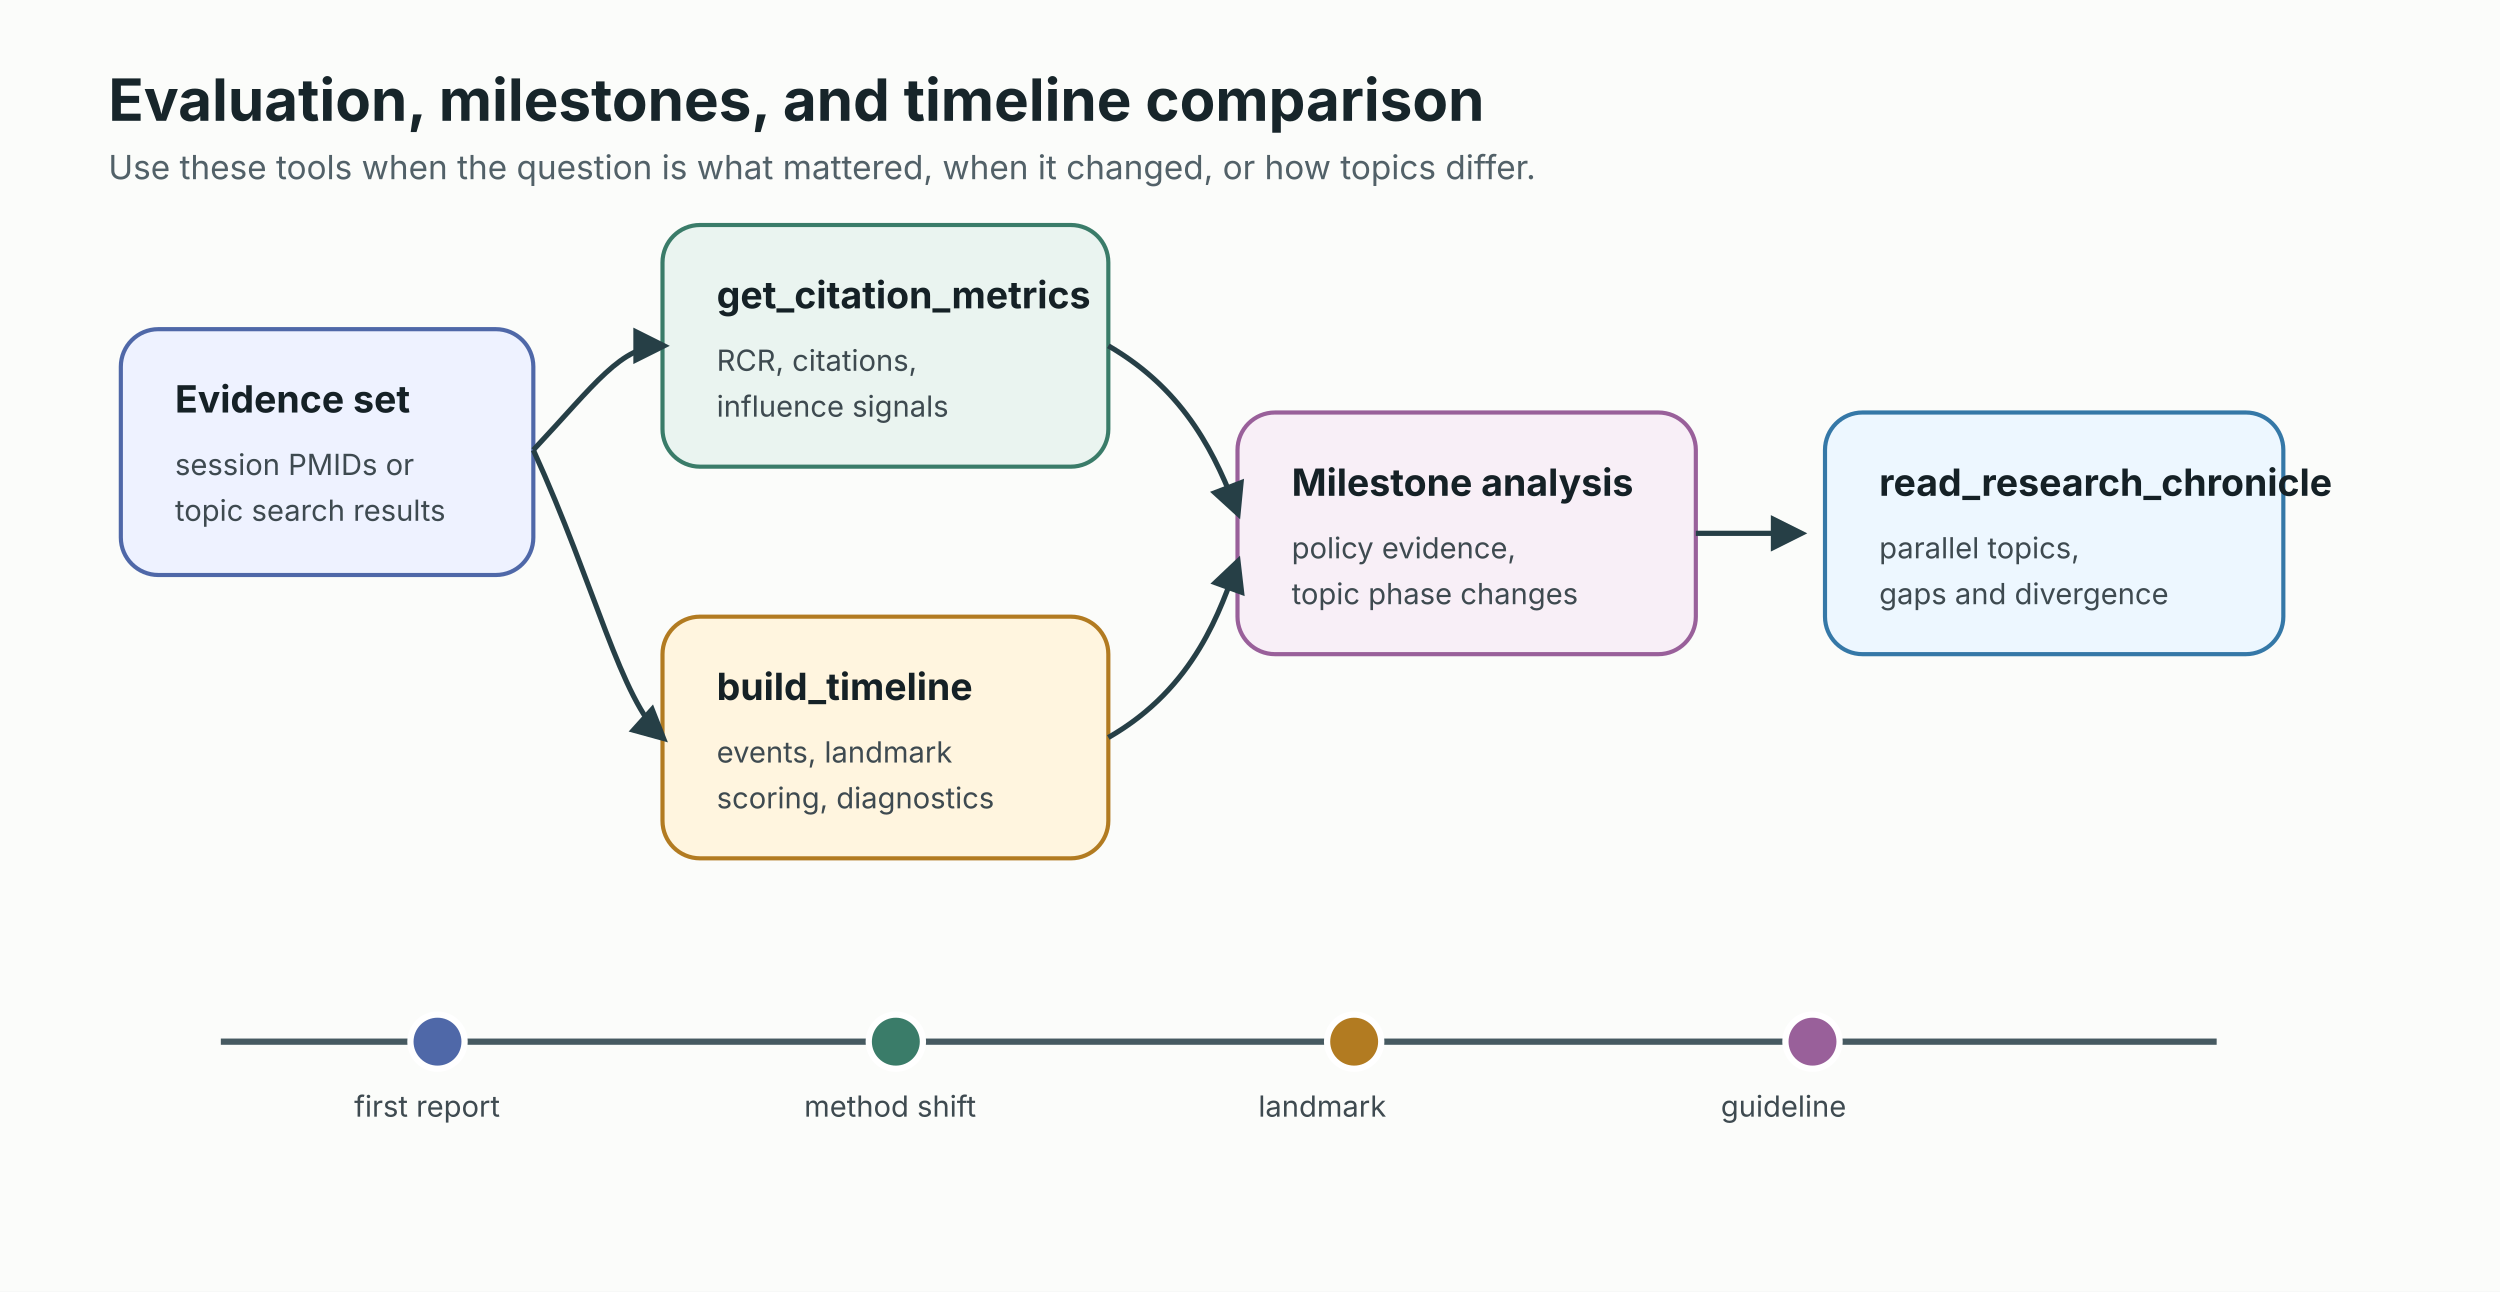
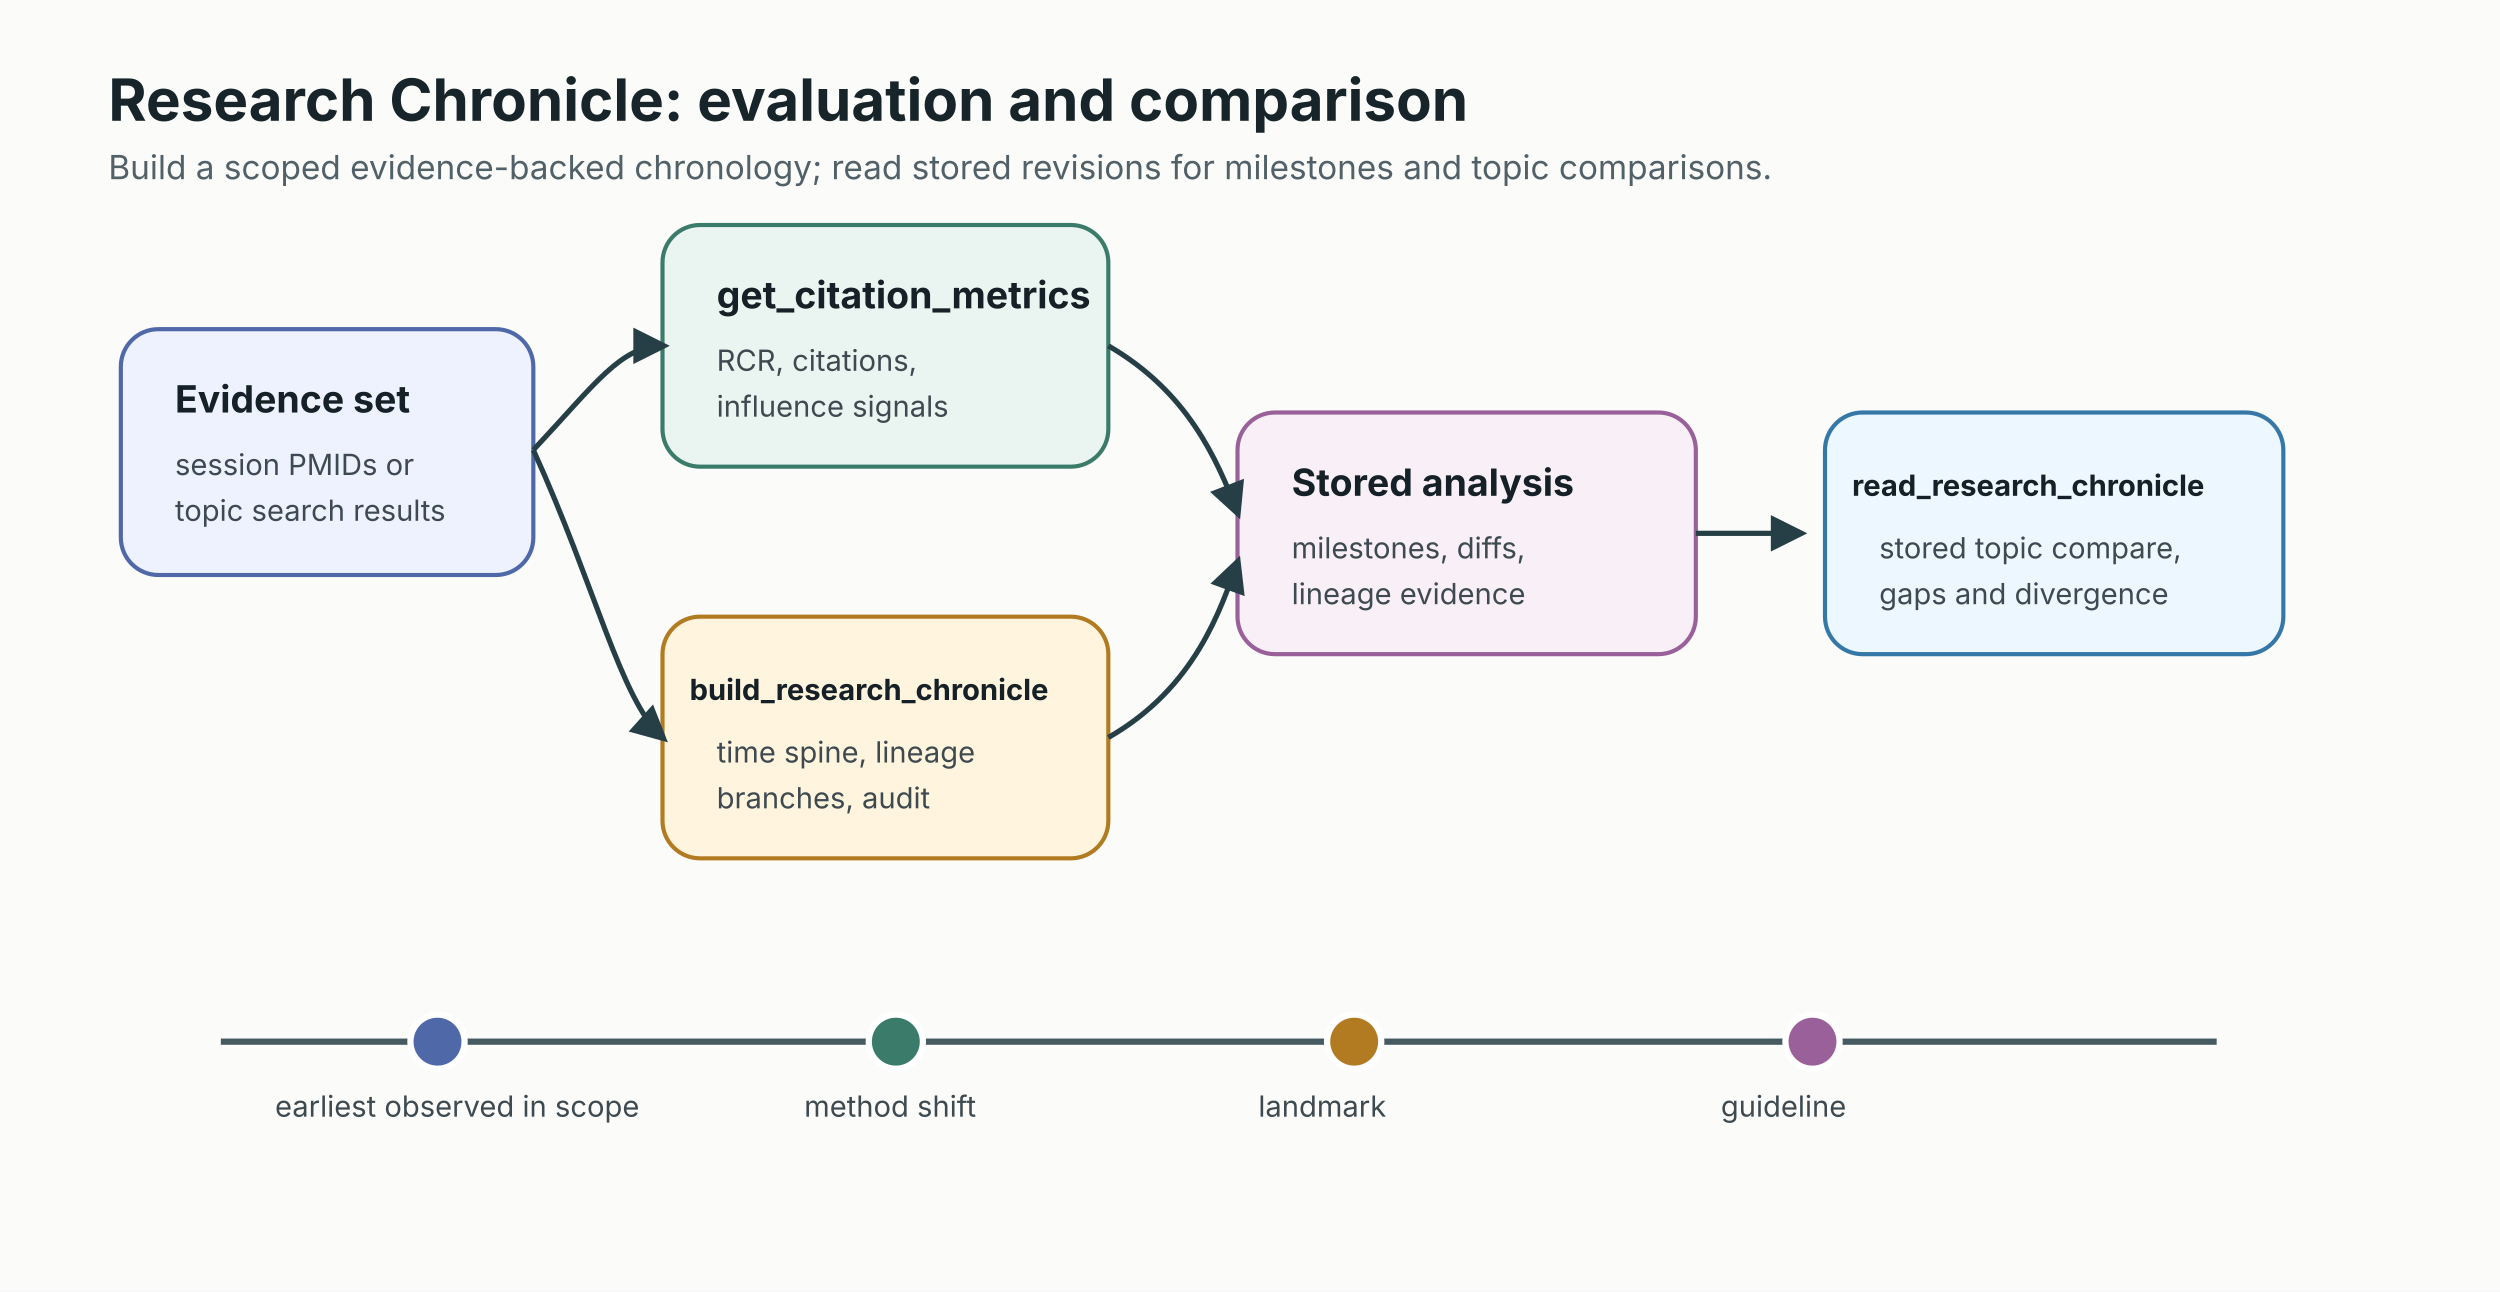
<svg xmlns="http://www.w3.org/2000/svg" width="1200" height="620" viewBox="0 0 1200 620" role="img" aria-labelledby="title desc">
  <defs>
    <marker id="arrow" viewBox="0 0 10 10" refX="8" refY="5" markerWidth="7" markerHeight="7" orient="auto-start-reverse">
      <path d="M 0 0 L 10 5 L 0 10 z" fill="#263f46" />
    </marker>
    <style>
      .bg { fill: #fbfcfa; }
      .title { font: 700 28px system-ui, -apple-system, BlinkMacSystemFont, "Segoe UI", sans-serif; fill: #17252a; }
      .subtitle { font: 400 16px system-ui, -apple-system, BlinkMacSystemFont, "Segoe UI", sans-serif; fill: #526168; }
      .box { stroke-width: 2; rx: 18; }
      .label { font: 700 18px system-ui, -apple-system, BlinkMacSystemFont, "Segoe UI", sans-serif; fill: #152126; }
+       .tool { font-size: 14px; }
      .body { font: 400 14px system-ui, -apple-system, BlinkMacSystemFont, "Segoe UI", sans-serif; fill: #3e4a50; }
      .arrow { fill: none; stroke: #263f46; stroke-width: 2.5; marker-end: url(#arrow); }
      .axis { stroke: #465a61; stroke-width: 3; }
      .dot { stroke: #ffffff; stroke-width: 3; }
    </style>
  </defs>
  <rect class="bg" width="1200" height="620" />
-   <text class="title" x="52" y="58">Evaluation, milestones, and timeline comparison</text>
-   <text class="subtitle" x="52" y="86">Use these tools when the question is what mattered, when it changed, or how topics differ.</text>
+   <text class="title" x="52" y="58">Research Chronicle: evaluation and comparison</text>
+   <text class="subtitle" x="52" y="86">Build a scoped evidence-backed chronology; read stored revisions for milestones and topic comparisons.</text>
  <rect class="box" x="58" y="158" width="198" height="118" fill="#eef2ff" stroke="#4f68a8" />
  <text class="label" x="84" y="198">Evidence set</text>
  <text class="body" x="84" y="228">session PMIDs or</text>
  <text class="body" x="84" y="250">topic search results</text>
  <rect class="box" x="318" y="108" width="214" height="116" fill="#eaf4f0" stroke="#3a7c69" />
  <text class="label" x="344" y="148">get_citation_metrics</text>
  <text class="body" x="344" y="178">RCR, citations,</text>
  <text class="body" x="344" y="200">influence signals</text>
  <rect class="box" x="318" y="296" width="214" height="116" fill="#fff5df" stroke="#b27b21" />
-   <text class="label" x="344" y="336">build_timeline</text>
-   <text class="body" x="344" y="366">events, landmark</text>
-   <text class="body" x="344" y="388">scoring, diagnostics</text>
+   <text class="label tool" x="331" y="336">build_research_chronicle</text>
+   <text class="body" x="344" y="366">time spine, lineage</text>
+   <text class="body" x="344" y="388">branches, audit</text>
  <rect class="box" x="594" y="198" width="220" height="116" fill="#f8eff7" stroke="#99609a" />
-   <text class="label" x="620" y="238">Milestone analysis</text>
-   <text class="body" x="620" y="268">policy evidence,</text>
-   <text class="body" x="620" y="290">topic phase changes</text>
+   <text class="label" x="620" y="238">Stored analysis</text>
+   <text class="body" x="620" y="268">milestones, diffs,</text>
+   <text class="body" x="620" y="290">lineage evidence</text>
  <rect class="box" x="876" y="198" width="220" height="116" fill="#edf7ff" stroke="#3578a7" />
-   <text class="label" x="902" y="238">read_research_chronicle</text>
-   <text class="body" x="902" y="268">parallel topics,</text>
+   <text class="label tool" x="889" y="238">read_research_chronicle</text>
+   <text class="body" x="902" y="268">stored topic compare,</text>
  <text class="body" x="902" y="290">gaps and divergence</text>
  <path class="arrow" d="M 256 216 C 286 184 298 166 318 166" />
  <path class="arrow" d="M 256 216 C 286 282 298 336 318 354" />
  <path class="arrow" d="M 532 166 C 570 188 584 220 594 246" />
  <path class="arrow" d="M 532 354 C 574 330 586 292 594 270" />
  <path class="arrow" d="M 814 256 H 864" />
  <line class="axis" x1="106" y1="500" x2="1064" y2="500" />
  <circle class="dot" cx="210" cy="500" r="13" fill="#4f68a8" />
  <circle class="dot" cx="430" cy="500" r="13" fill="#3a7c69" />
  <circle class="dot" cx="650" cy="500" r="13" fill="#b27b21" />
  <circle class="dot" cx="870" cy="500" r="13" fill="#99609a" />
-   <text class="body" x="170" y="536">first report</text>
+   <text class="body" x="132" y="536">earliest observed in scope</text>
  <text class="body" x="386" y="536">method shift</text>
  <text class="body" x="604" y="536">landmark</text>
  <text class="body" x="826" y="536">guideline</text>
</svg>
